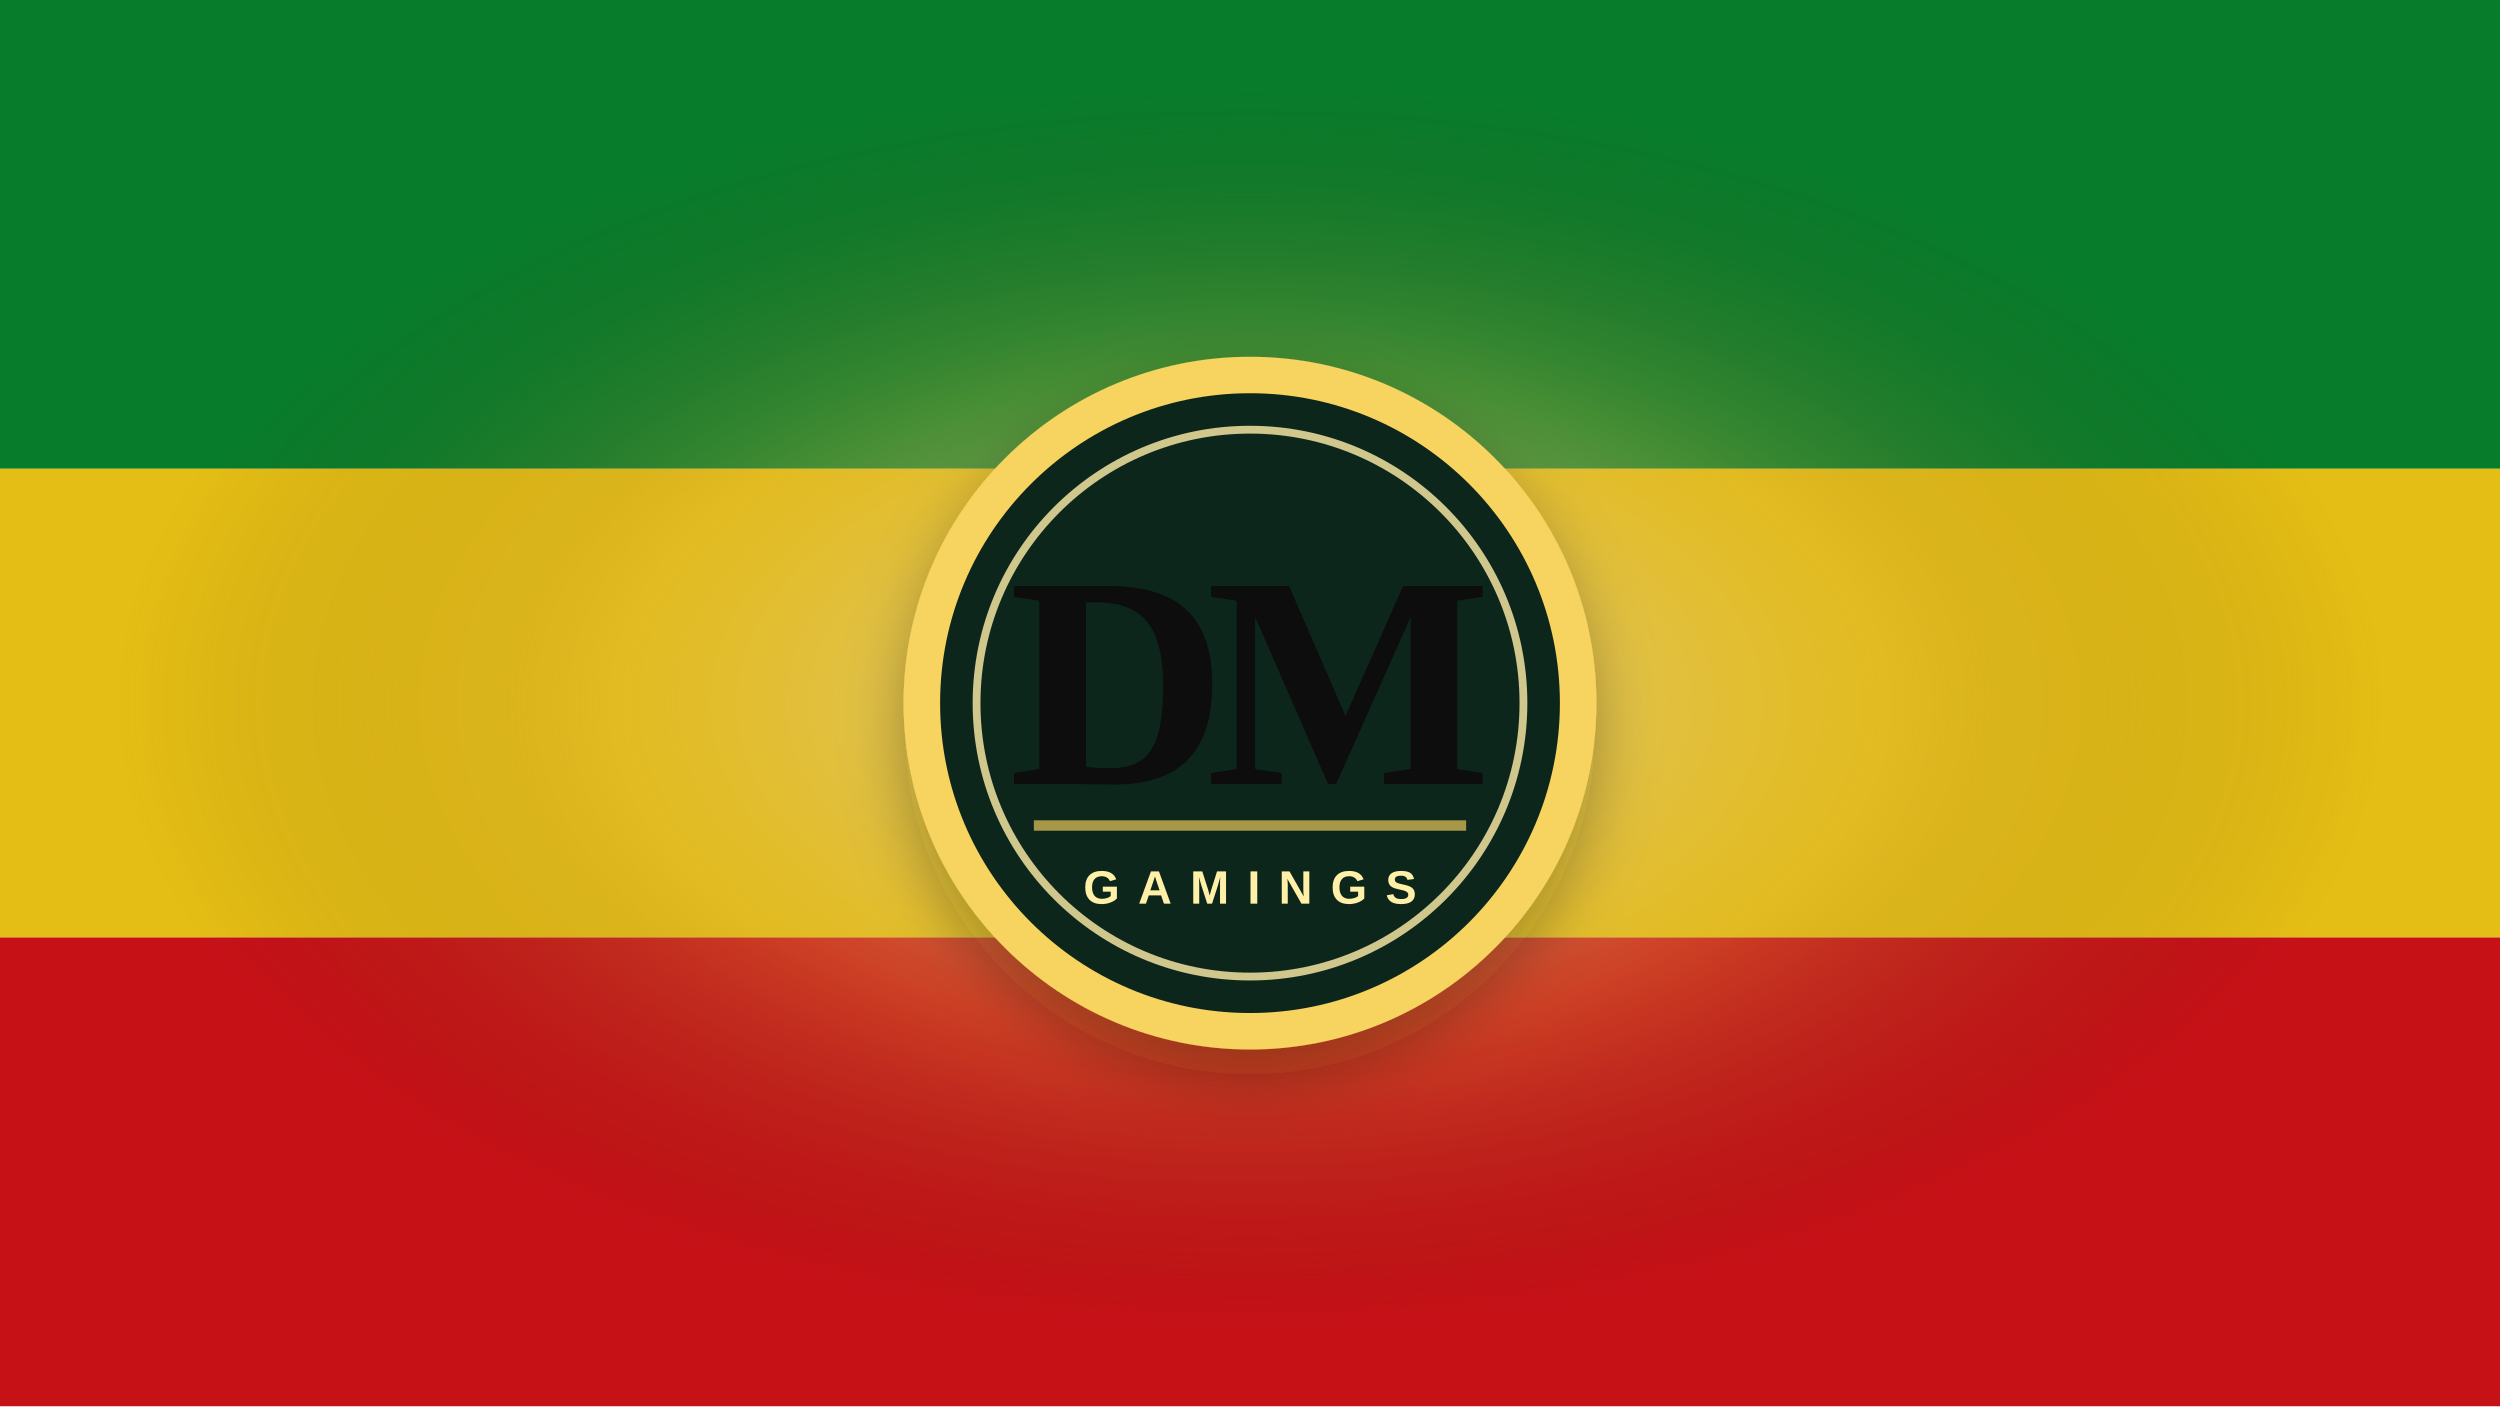
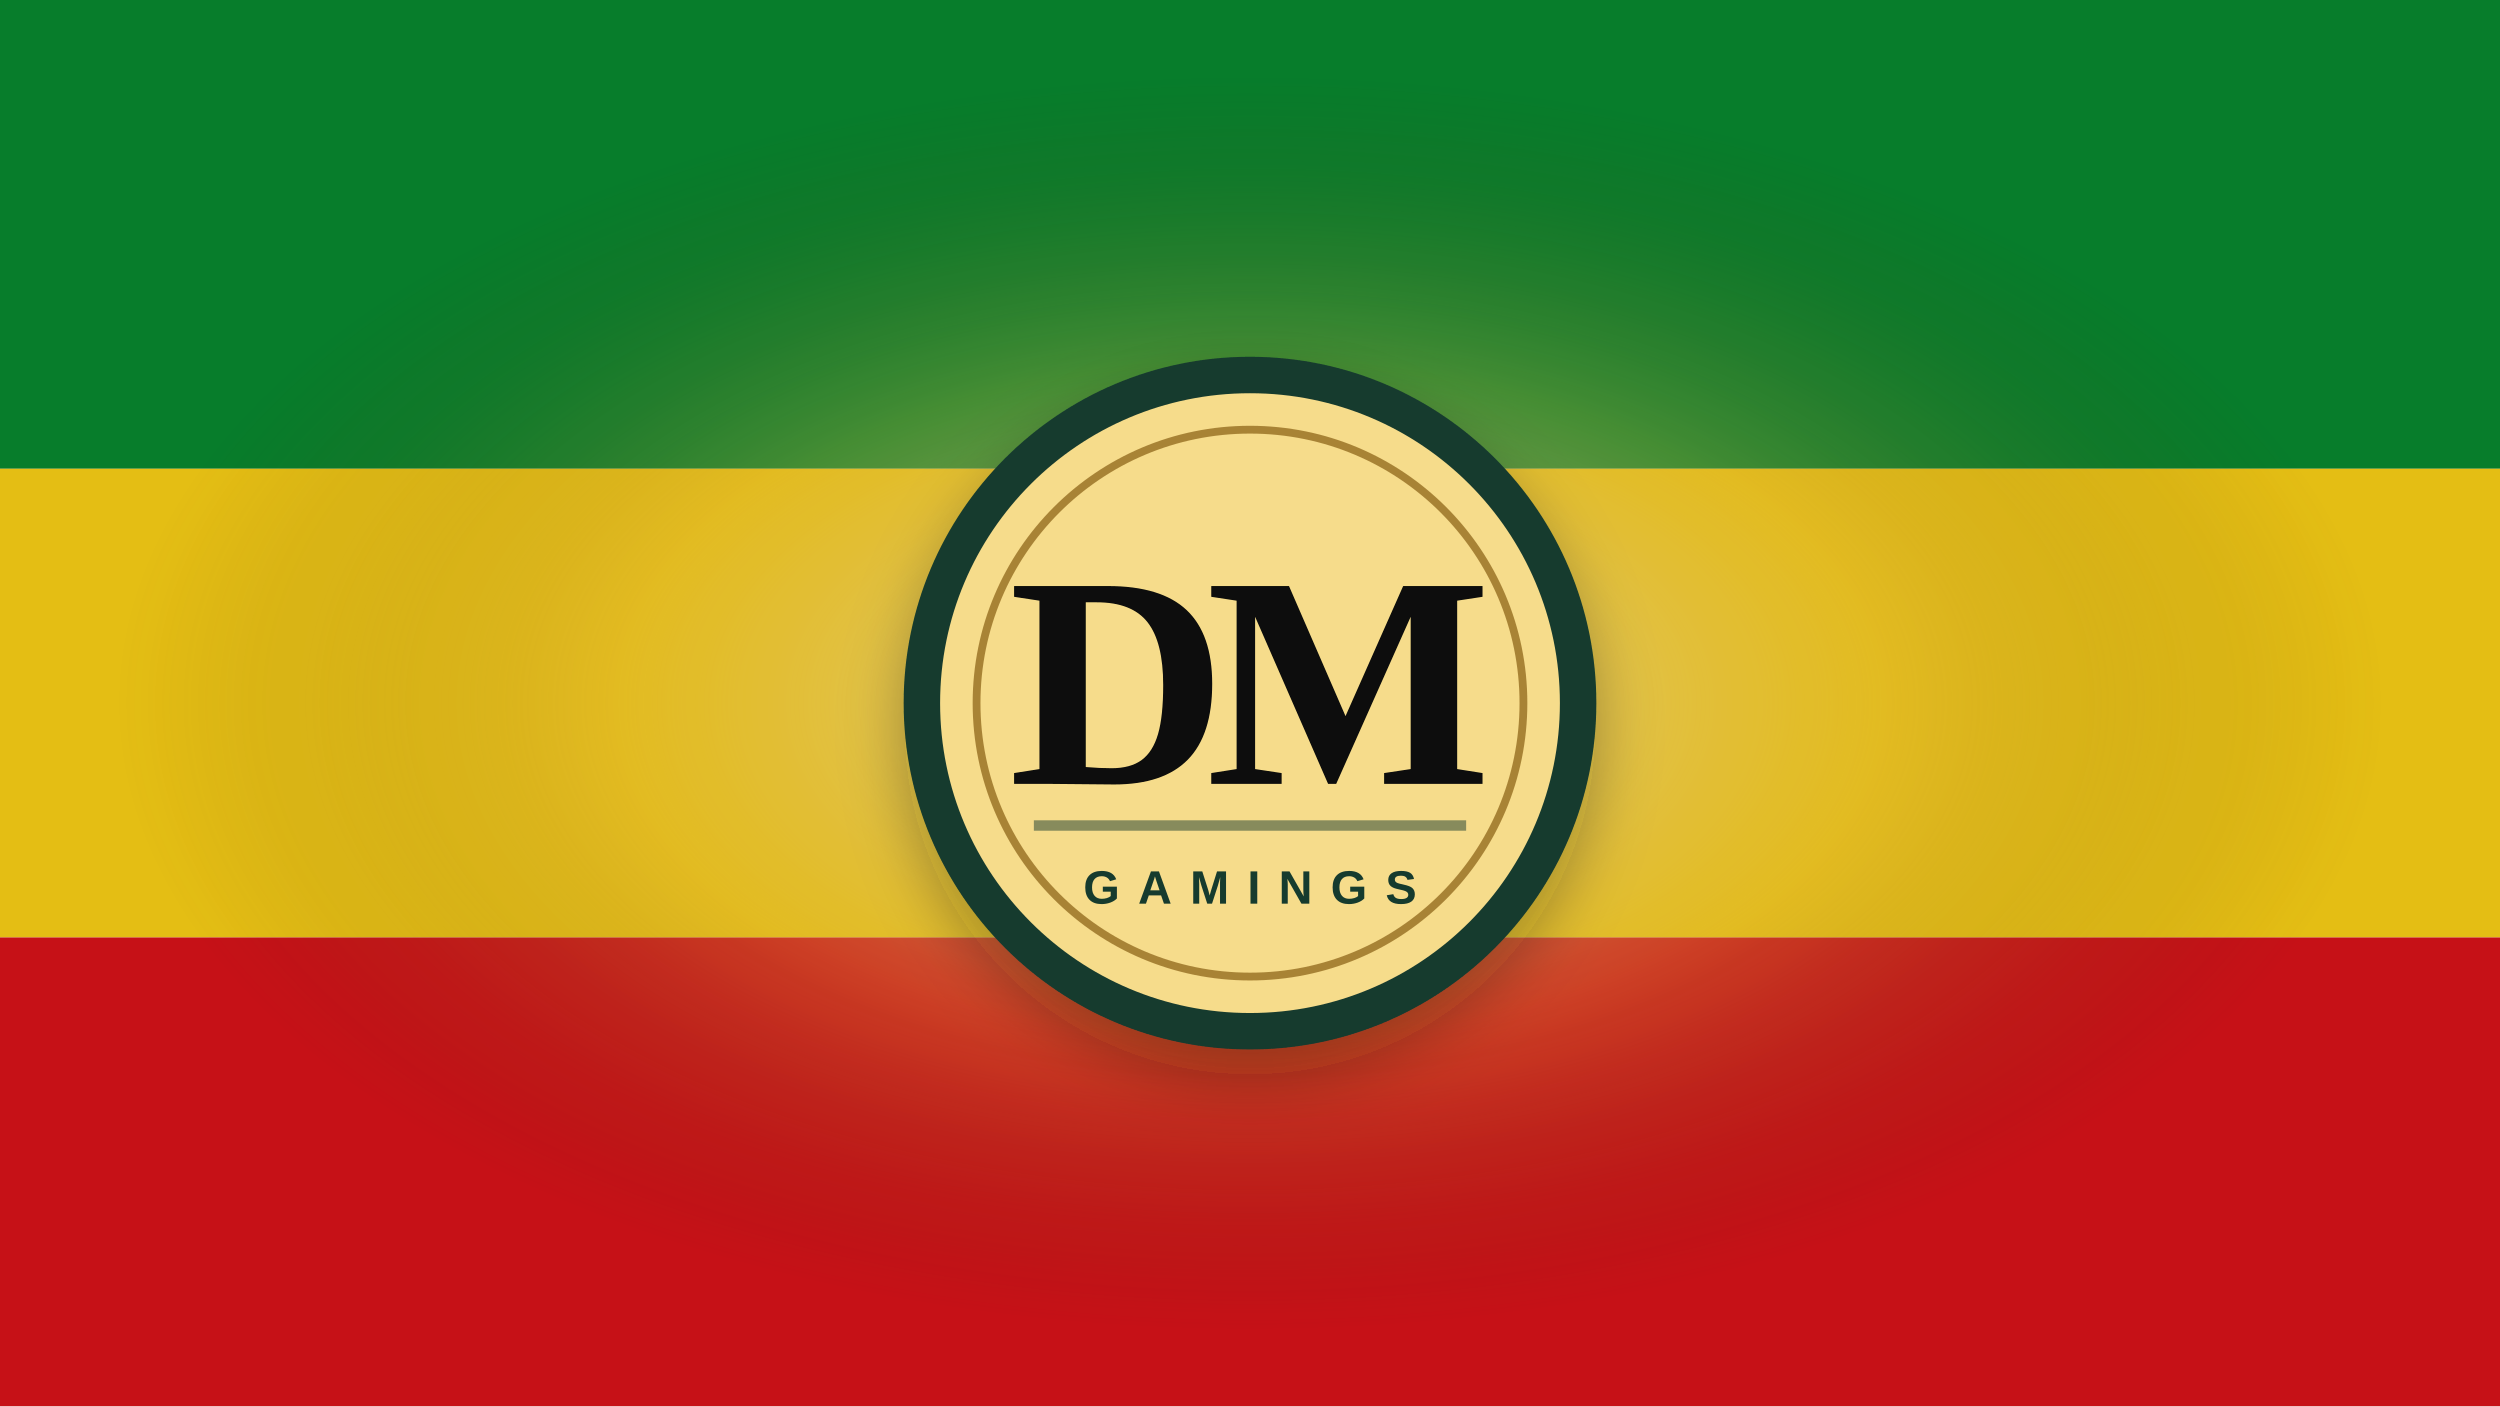
<svg xmlns="http://www.w3.org/2000/svg" viewBox="0 0 960 540" role="img" aria-labelledby="title desc">
  <defs>
    <linearGradient id="sun" x1="0" x2="1" y1="0" y2="1">
      <stop offset="0" stop-color="#fff4a8" />
      <stop offset="0.48" stop-color="#f5c84f" />
      <stop offset="1" stop-color="#b87416" />
    </linearGradient>
    <radialGradient id="glow" cx="50%" cy="50%" r="45%">
      <stop offset="0" stop-color="#fff8d2" stop-opacity="0.85" />
      <stop offset="0.55" stop-color="#f5c84f" stop-opacity="0.28" />
      <stop offset="1" stop-color="#3d290a" stop-opacity="0" />
    </radialGradient>
    <filter id="softShadow" x="-20%" y="-20%" width="140%" height="140%">
      <feDropShadow dx="0" dy="10" stdDeviation="12" flood-color="#1c1508" flood-opacity="0.32" />
    </filter>
  </defs>
  <rect width="960" height="180" fill="#078930" />
  <rect y="180" width="960" height="180" fill="#fcd116" />
  <rect y="360" width="960" height="180" fill="#da121a" />
  <path d="M0 0h960v540H0z" fill="url(#glow)" />
  <path d="M0 0h960v540H0z" fill="#0c0a05" opacity="0.1" />
  <g filter="url(#softShadow)">
-     <circle cx="480" cy="270" r="126" fill="#10251d" stroke="#f7d461" stroke-width="14" />
-     <circle cx="480" cy="270" r="105" fill="none" stroke="#fff0a8" stroke-width="3" opacity="0.8" />
-     <path d="M397 317H563" stroke="#f7d461" stroke-width="4" opacity="0.65" />
+     <circle cx="480" cy="270" r="126" fill="#f6dc8b" stroke="#173a2d" stroke-width="14" />
+     <circle cx="480" cy="270" r="105" fill="none" stroke="#8a6115" stroke-width="3" opacity="0.72" />
+     <path d="M397 317H563" stroke="#173a2d" stroke-width="4" opacity="0.5" />
    <text x="480" y="301" fill="#090a08" font-family="Georgia, 'Times New Roman', serif" font-size="116" font-weight="700" letter-spacing="-8" text-anchor="middle">DM</text>
-     <text x="480" y="347" fill="#fff0a8" font-family="Arial, sans-serif" font-size="18" font-weight="700" letter-spacing="7" text-anchor="middle">GAMINGS</text>
+     <text x="480" y="347" fill="#173a2d" font-family="Arial, sans-serif" font-size="18" font-weight="700" letter-spacing="7" text-anchor="middle">GAMINGS</text>
  </g>
</svg>
